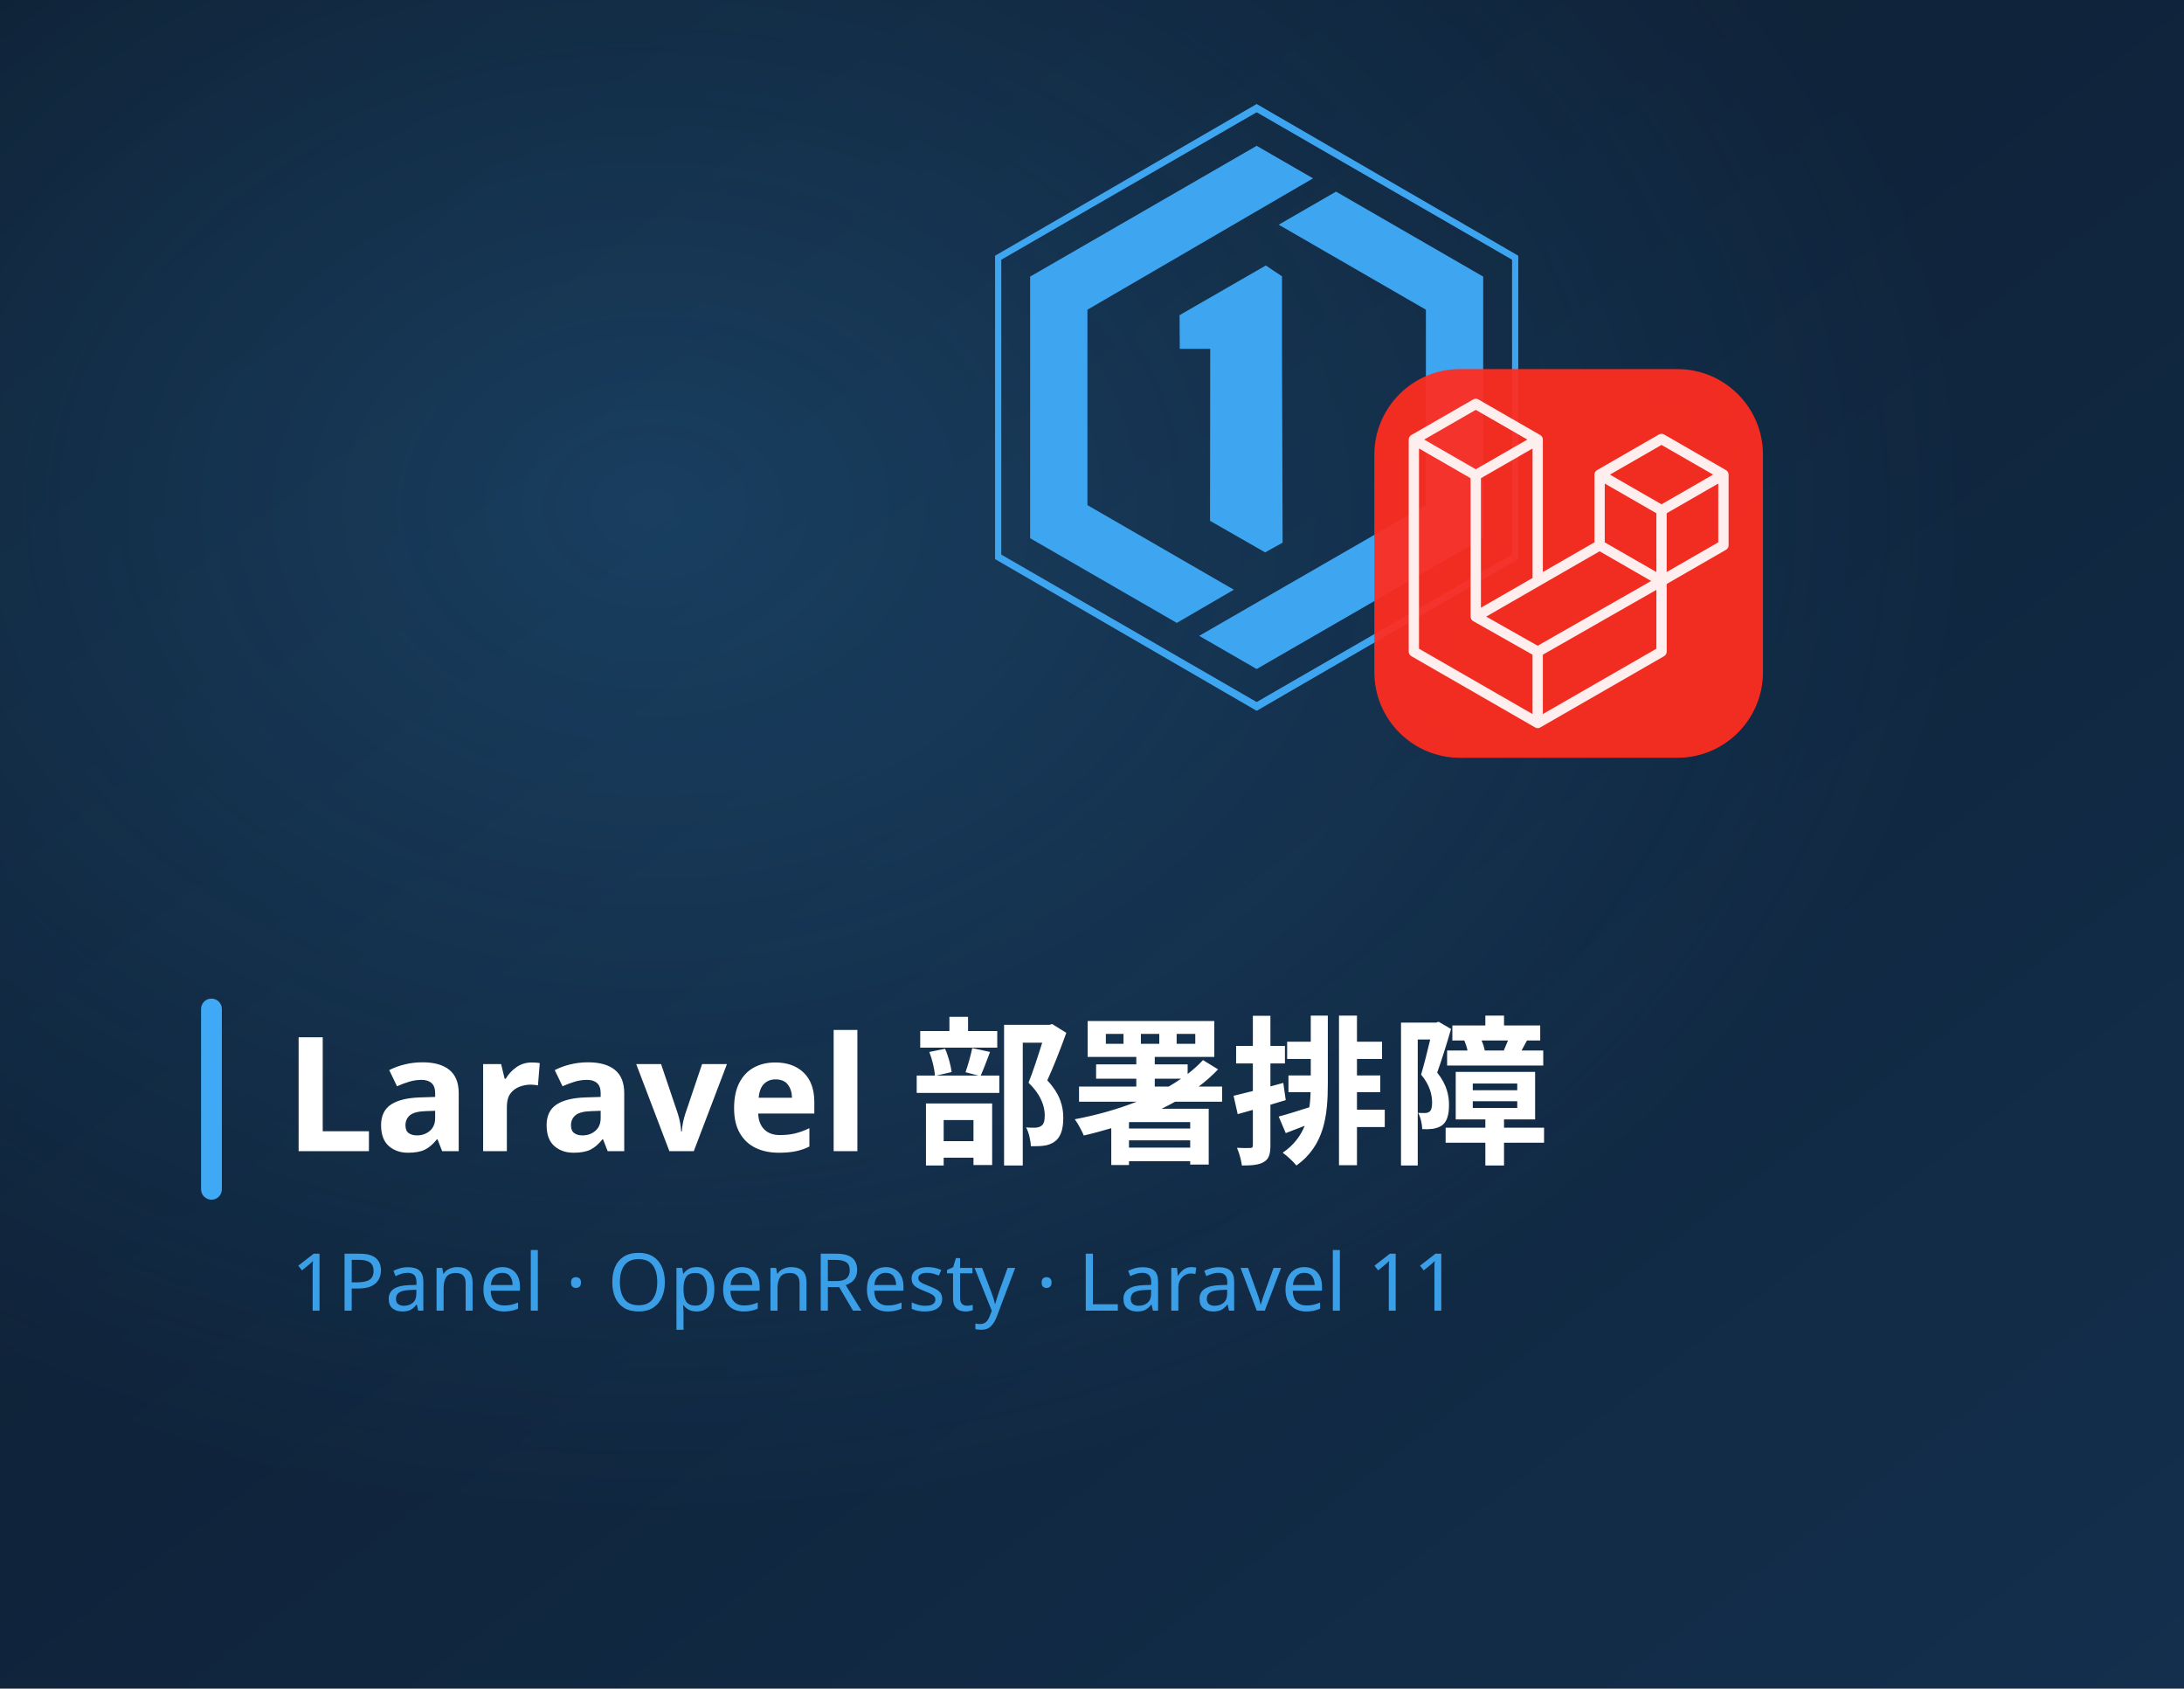
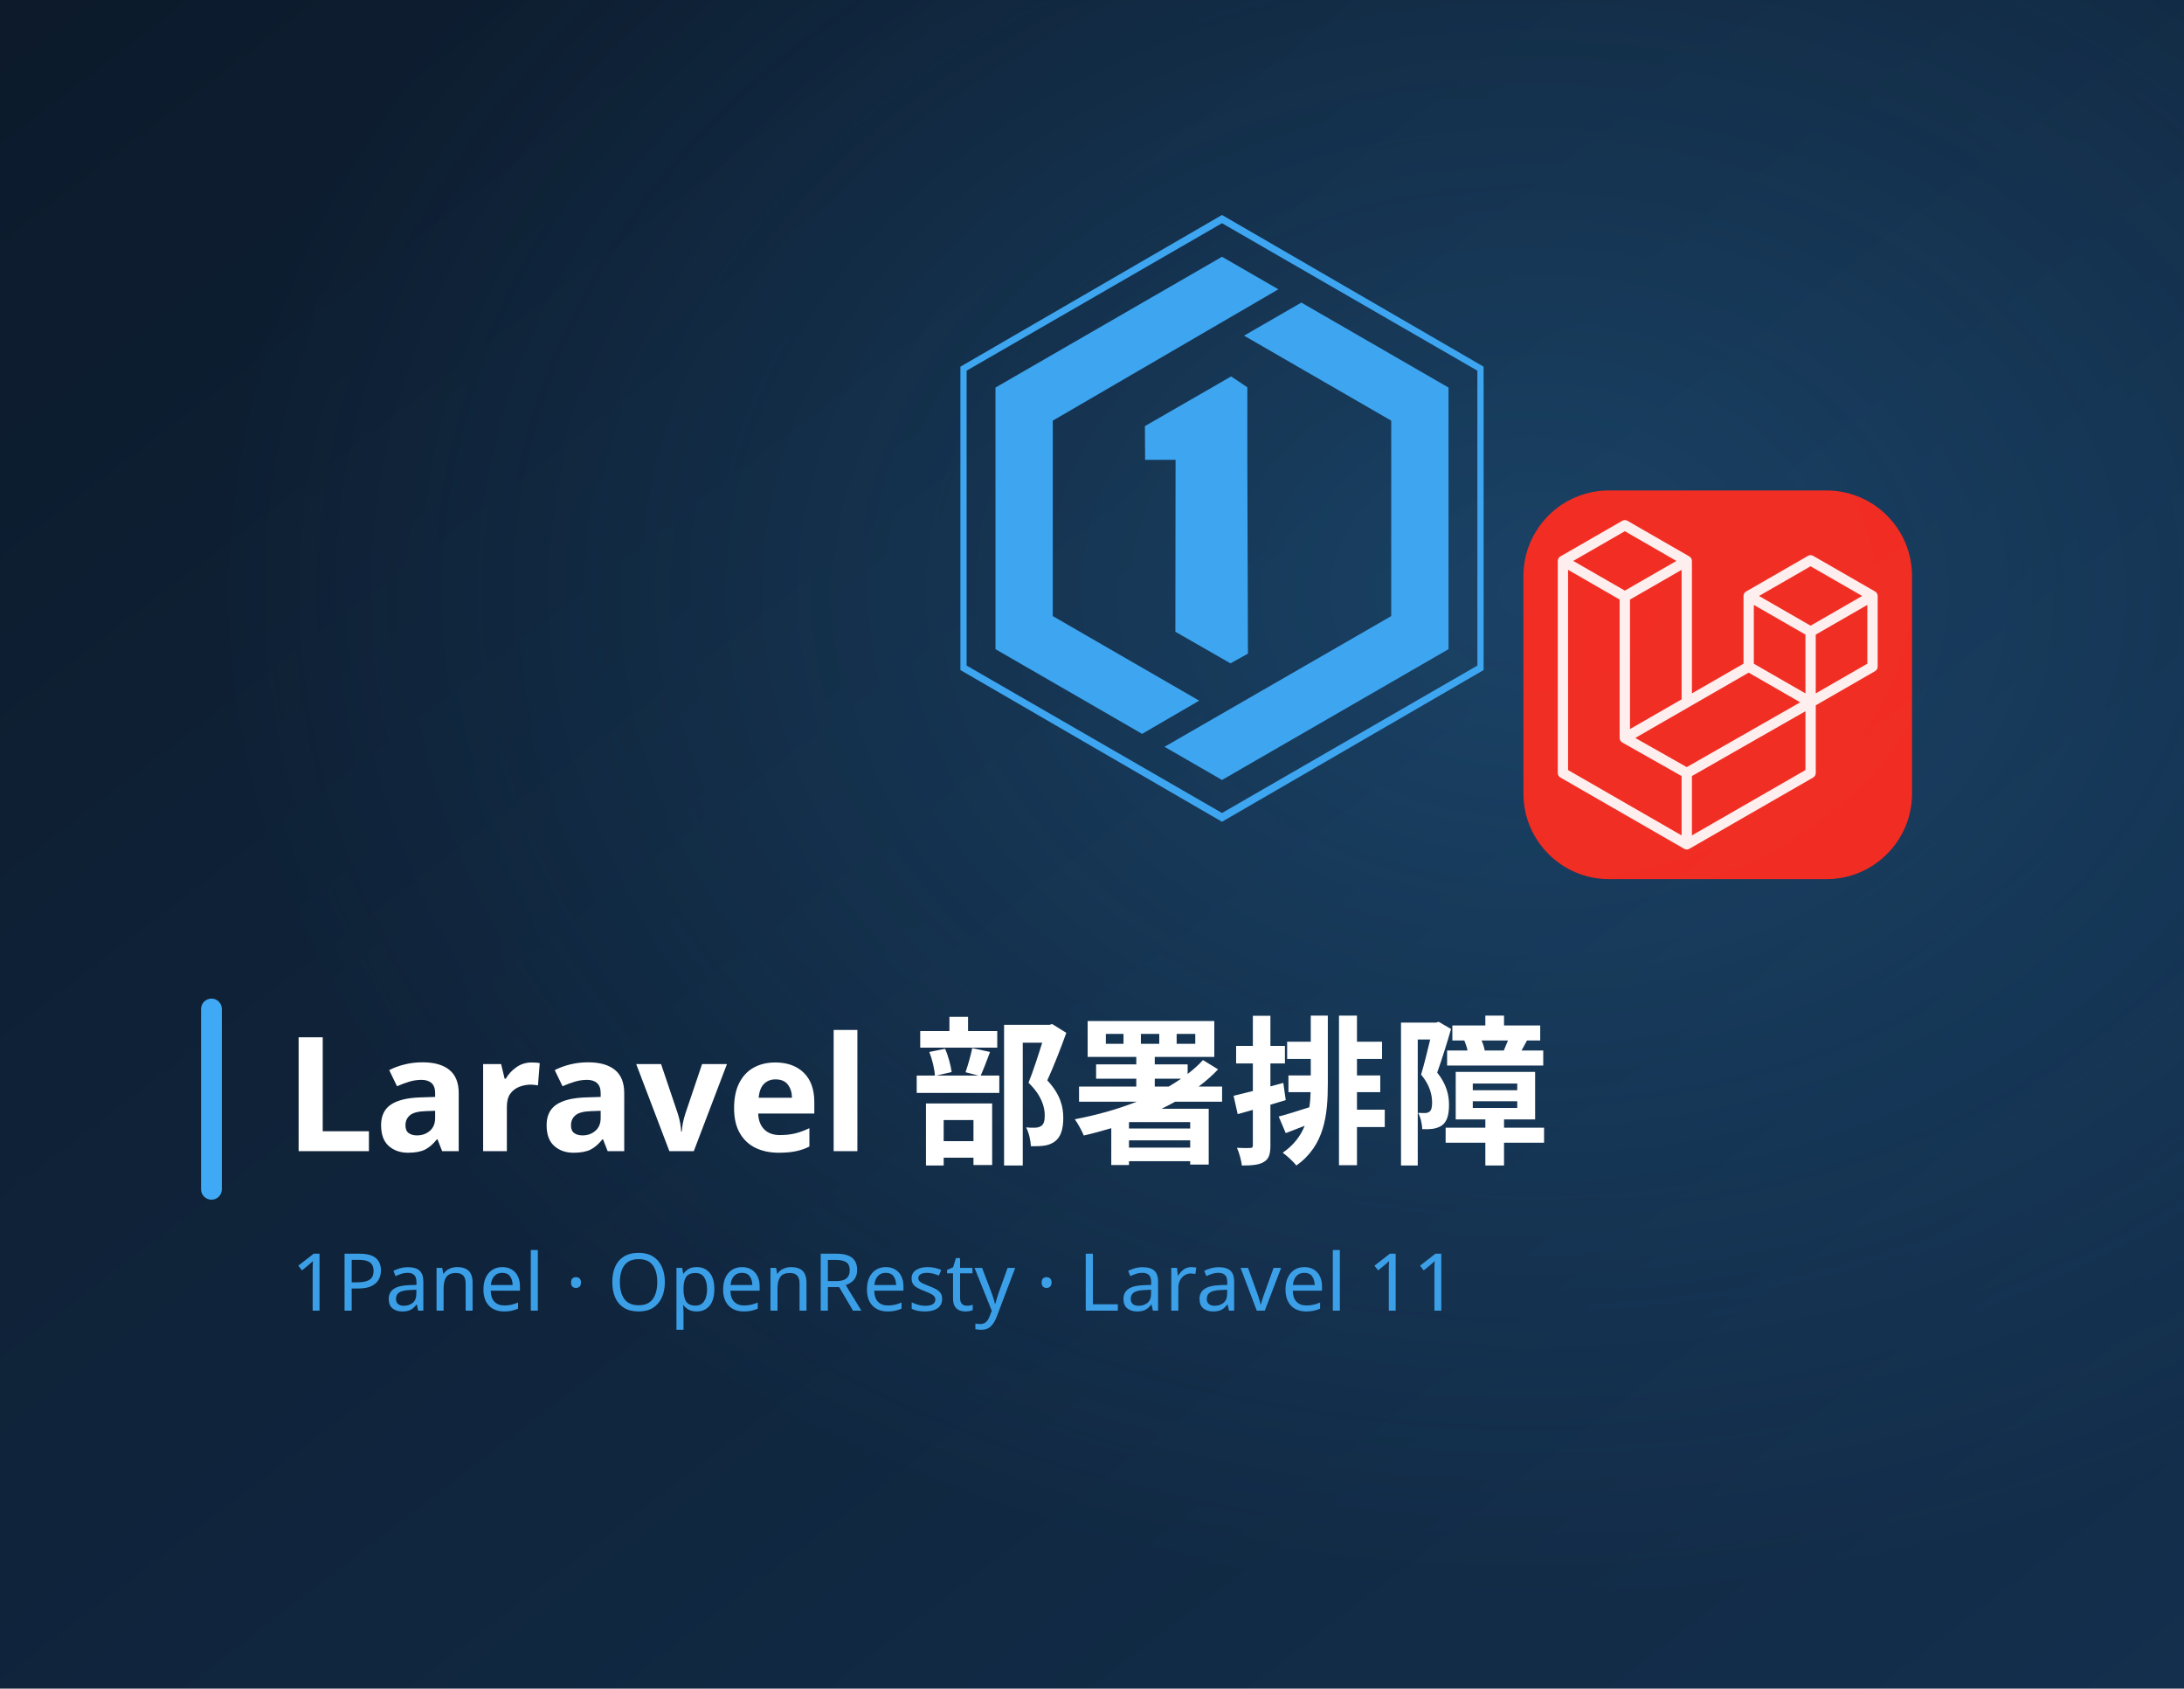
<svg xmlns="http://www.w3.org/2000/svg" width="630" height="487" viewBox="0 0 630 487" font-family="Microsoft YaHei, PingFang SC, sans-serif">
  <defs>
    <linearGradient id="bg" x1="0" y1="0" x2="1" y2="1">
      <stop offset="0%" stop-color="#0c1a2b" />
      <stop offset="100%" stop-color="#132f4d" />
    </linearGradient>
-     <radialGradient id="glow" cx="30%" cy="30%" r="60%">
+     <radialGradient id="glow" cx="70%" cy="35%" r="60%">
      <stop offset="0%" stop-color="#3fa9f5" stop-opacity="0.22" />
      <stop offset="100%" stop-color="#3fa9f5" stop-opacity="0" />
    </radialGradient>
  </defs>
  <rect width="630" height="487" fill="url(#bg)" />
  <rect width="630" height="487" fill="url(#glow)" />
-   <g transform="translate(275.00,30.00) scale(7.29167)" opacity="0.97">
+   <g transform="translate(265.00,62.00) scale(7.29167)" opacity="0.97">
    <g fill="#3fa9f5">
      <path d="m12 0 10.349 6v12L12 24 1.651 18V6zm0 .326L1.897 6.158v11.664L12 23.653l10.103-5.831V6.158zM8.84 20.523l-5.801-3.349V6.826L12 1.653l2.23 1.287-8.925 5.195v7.73l5.792 3.345zm6.299-17.058 5.822 3.361v10.348L12 22.347l-2.274-1.312 8.969-5.17v-7.73l-5.823-3.362zm-2.137 3.35v2.869l.024 7.666-.691.384-2.18-1.249.008-6.801H8.958L8.95 8.351l3.412-1.965z" />
    </g>
  </g>
-   <rect x="396.45" y="106.45" width="112.10" height="112.10" rx="24.70" fill="#ff2d20" fill-opacity="0.94" />
-   <g transform="translate(405.00,115.00) scale(3.95833)" opacity="0.92">
+   <rect x="439.45" y="141.45" width="112.10" height="112.10" rx="24.70" fill="#ff2d20" fill-opacity="0.94" />
+   <g transform="translate(448.00,150.00) scale(3.95833)" opacity="0.92">
    <g fill="#ffffff">
      <path d="M23.642 5.43a.364.364 0 01.014.1v5.149c0 .135-.073.26-.189.326l-4.323 2.49v4.934a.378.378 0 01-.188.326L9.93 23.949a.316.316 0 01-.066.027c-.008.002-.016.008-.024.01a.348.348 0 01-.192 0c-.011-.002-.02-.008-.03-.012-.02-.008-.042-.014-.062-.025L.533 18.755a.376.376 0 01-.189-.326V2.974c0-.033.005-.066.014-.098.003-.012.01-.02.014-.032a.369.369 0 01.023-.058c.004-.013.015-.022.023-.033l.033-.045c.012-.01.025-.018.037-.027.014-.012.027-.024.041-.034H.53L5.043.05a.375.375 0 01.375 0L9.93 2.647h.002c.015.01.027.021.04.033l.038.027c.013.014.02.03.033.045.008.011.02.021.025.033.01.02.017.038.024.058.003.011.01.021.013.032.01.031.014.064.014.098v9.652l3.76-2.164V5.527c0-.033.004-.066.013-.098.003-.01.01-.02.013-.032a.487.487 0 01.024-.059c.007-.012.018-.02.025-.033.012-.015.021-.03.033-.043.012-.012.025-.02.037-.028.014-.01.026-.023.041-.032h.001l4.513-2.598a.375.375 0 01.375 0l4.513 2.598c.016.01.027.021.042.031.012.01.025.018.036.028.013.014.022.03.034.044.008.012.019.021.024.033.011.02.018.04.024.06.006.01.012.021.015.032zm-.74 5.032V6.179l-1.578.908-2.182 1.256v4.283zm-4.51 7.75v-4.287l-2.147 1.225-6.126 3.498v4.325zM1.093 3.624v14.588l8.273 4.761v-4.325l-4.322-2.445-.002-.003H5.04c-.014-.01-.025-.021-.04-.031-.011-.01-.024-.018-.035-.027l-.001-.002c-.013-.012-.021-.025-.031-.04-.01-.011-.021-.022-.028-.036h-.002c-.008-.014-.013-.031-.02-.047-.006-.016-.014-.027-.018-.043a.49.49 0 01-.008-.057c-.002-.014-.006-.027-.006-.041V5.789l-2.18-1.257zM5.23.81L1.47 2.974l3.76 2.164 3.758-2.164zm1.956 13.505l2.182-1.256V3.624l-1.58.91-2.182 1.255v9.435zm11.581-10.95l-3.76 2.163 3.76 2.163 3.759-2.164zm-.376 4.978L16.21 7.087 14.63 6.18v4.283l2.182 1.256 1.58.908zm-8.65 9.654l5.514-3.148 2.756-1.572-3.757-2.163-4.323 2.489-3.941 2.27z" />
    </g>
  </g>
  <rect x="58" y="288" width="6" height="58" fill="#3fa9f5" rx="3" />
  <text x="82" y="332" font-size="46" font-weight="bold" fill="#ffffff">Laravel 部署排障</text>
  <text x="84" y="378" font-size="23" fill="#3fa9f5" opacity="0.92">1Panel · OpenResty · Laravel 11</text>
</svg>
